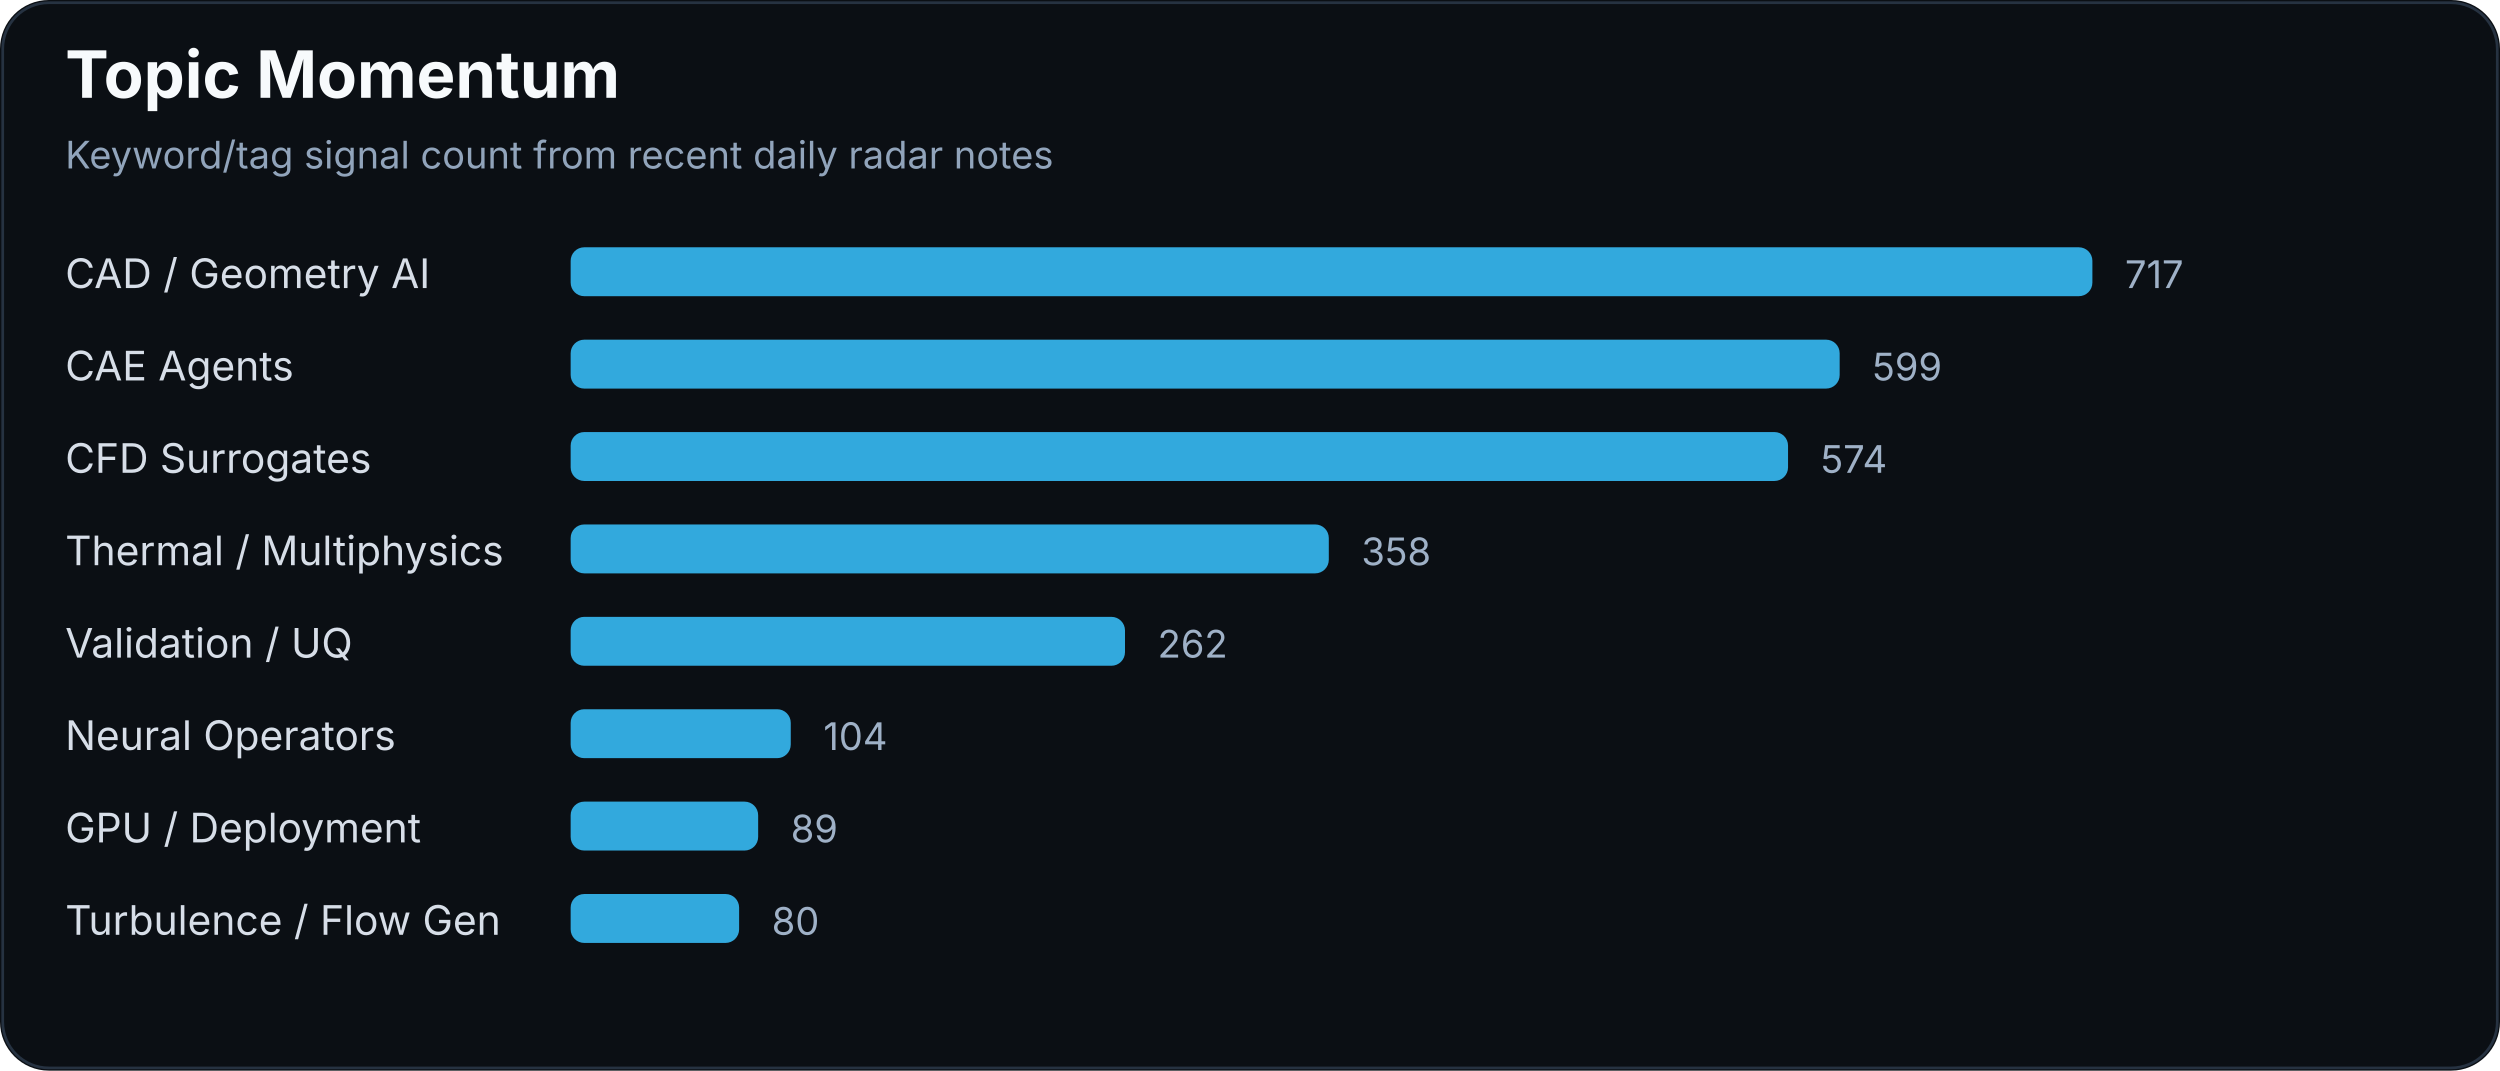
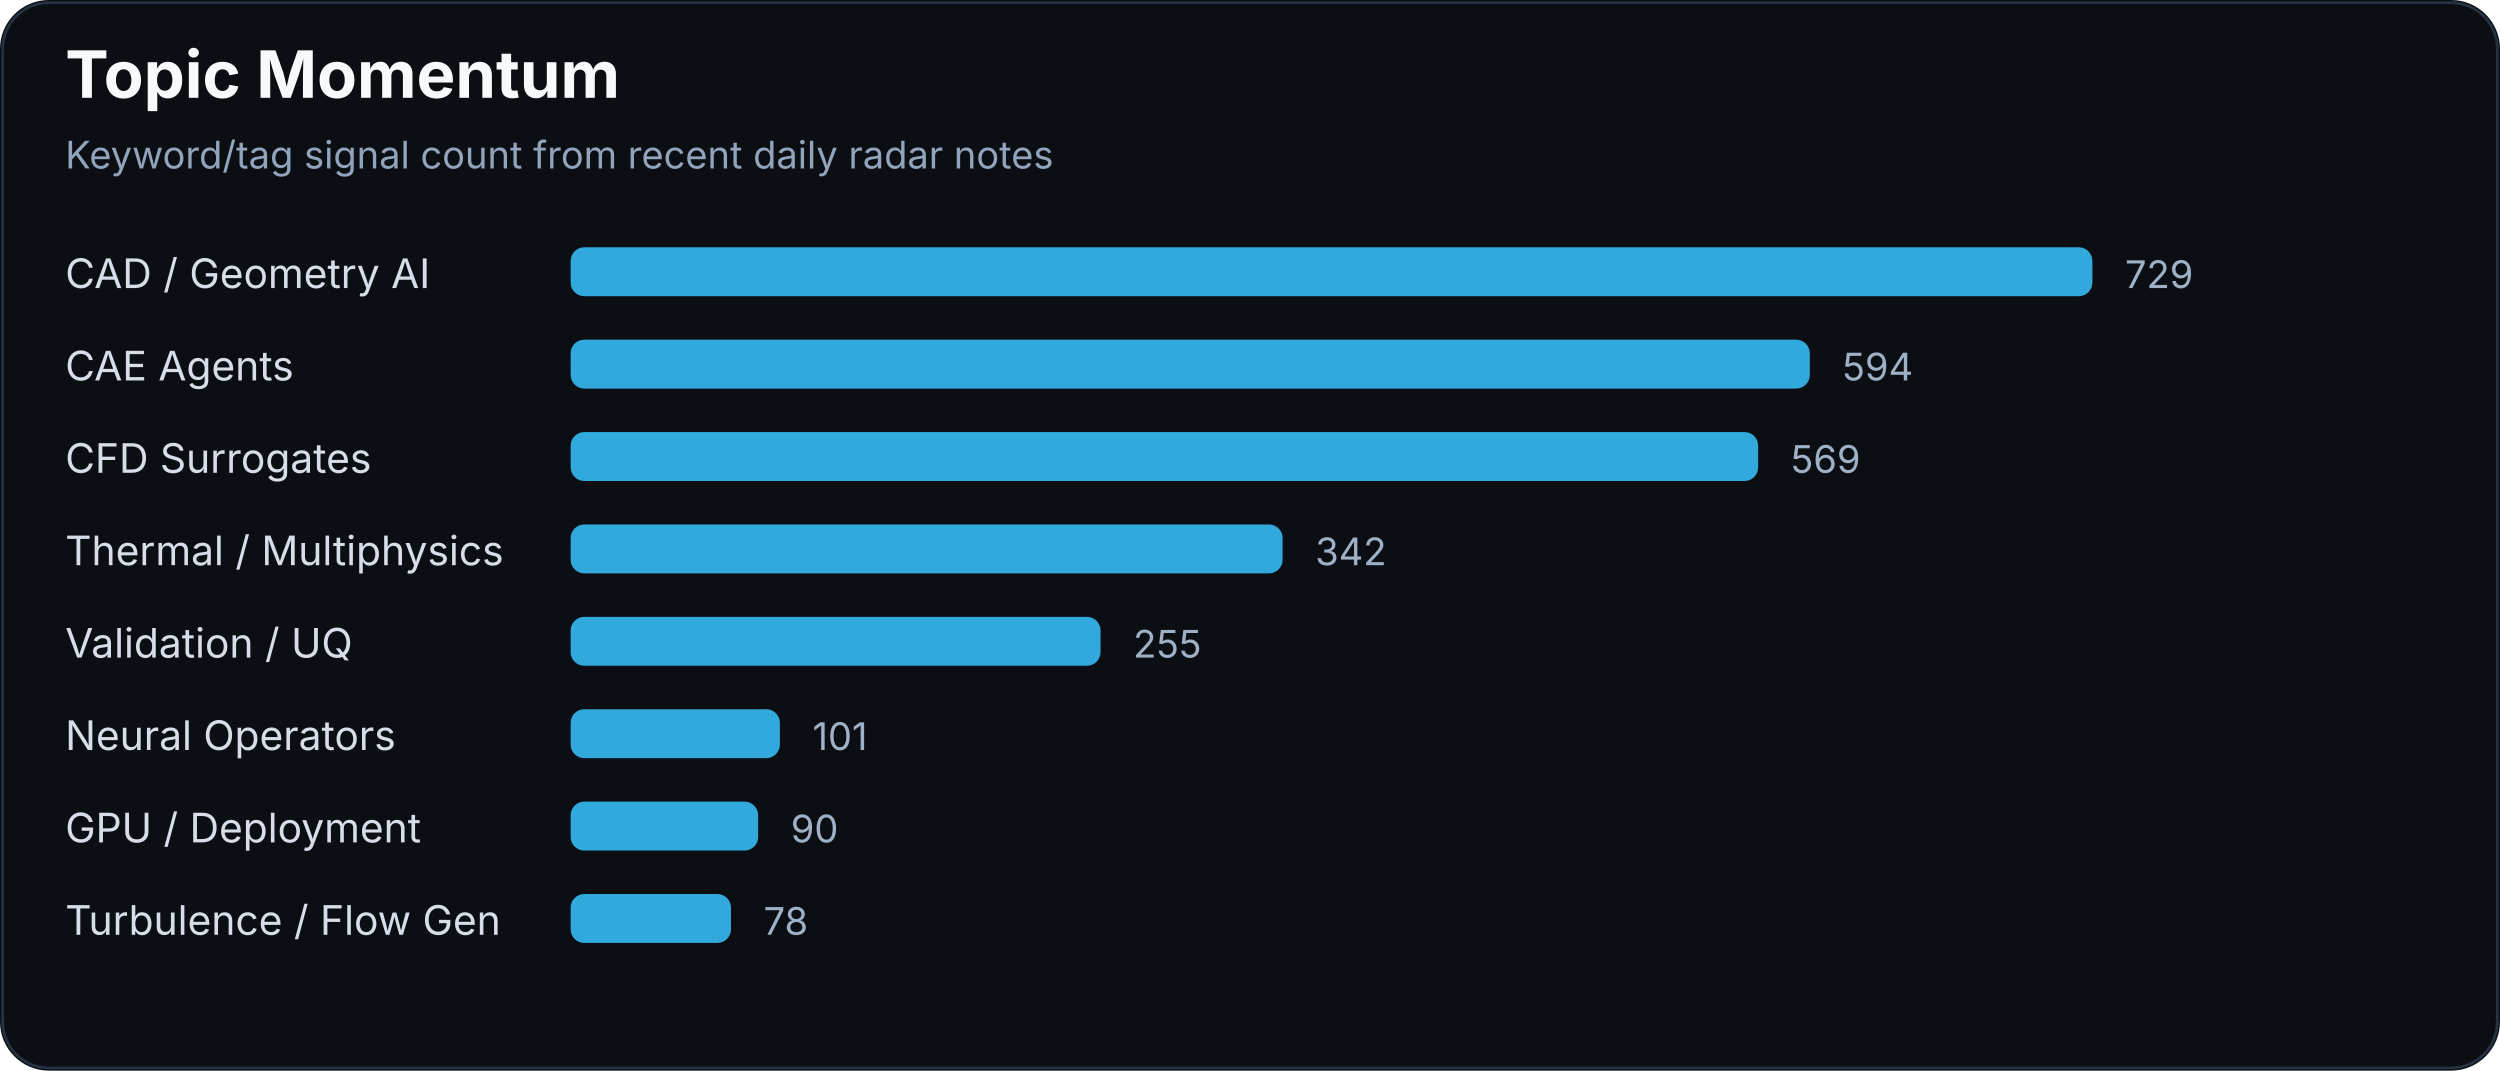
<svg xmlns="http://www.w3.org/2000/svg" width="920" height="394" viewBox="0 0 920 394">
  <rect width="100%" height="100%" rx="18" fill="#0b0f14" />
  <rect x="1" y="1" width="918" height="392" rx="17" fill="none" stroke="#263241" />
  <text x="24" y="36" font-size="24" font-family="Inter, ui-sans-serif, system-ui, -apple-system, Segoe UI, sans-serif" font-weight="700" fill="#f7fafc">Topic Momentum</text>
  <text x="24" y="62" font-size="14" font-family="Inter, ui-sans-serif, system-ui, -apple-system, Segoe UI, sans-serif" fill="#91a4bb">Keyword/tag signal count from recent daily radar notes</text>
  <g font-family="Inter, ui-sans-serif, system-ui, -apple-system, Segoe UI, sans-serif">
    <text x="24" y="106" font-size="15" fill="#d7dee8">CAD / Geometry AI</text>
    <rect x="210" y="91" width="560" height="18" rx="5" fill="#38bdf8" opacity="0.88" />
-     <text x="782" y="106" font-size="14" fill="#9fb1c7">717</text>
+     <text x="782" y="106" font-size="14" fill="#9fb1c7">729</text>
    <text x="24" y="140" font-size="15" fill="#d7dee8">CAE Agents</text>
-     <rect x="210" y="125" width="467" height="18" rx="5" fill="#38bdf8" opacity="0.88" />
-     <text x="689" y="140" font-size="14" fill="#9fb1c7">599</text>
+     <rect x="210" y="125" width="456" height="18" rx="5" fill="#38bdf8" opacity="0.88" />
+     <text x="678" y="140" font-size="14" fill="#9fb1c7">594</text>
    <text x="24" y="174" font-size="15" fill="#d7dee8">CFD Surrogates</text>
-     <rect x="210" y="159" width="448" height="18" rx="5" fill="#38bdf8" opacity="0.88" />
-     <text x="670" y="174" font-size="14" fill="#9fb1c7">574</text>
+     <rect x="210" y="159" width="437" height="18" rx="5" fill="#38bdf8" opacity="0.88" />
+     <text x="659" y="174" font-size="14" fill="#9fb1c7">569</text>
    <text x="24" y="208" font-size="15" fill="#d7dee8">Thermal / Multiphysics</text>
-     <rect x="210" y="193" width="279" height="18" rx="5" fill="#38bdf8" opacity="0.88" />
-     <text x="501" y="208" font-size="14" fill="#9fb1c7">358</text>
+     <rect x="210" y="193" width="262" height="18" rx="5" fill="#38bdf8" opacity="0.88" />
+     <text x="484" y="208" font-size="14" fill="#9fb1c7">342</text>
    <text x="24" y="242" font-size="15" fill="#d7dee8">Validation / UQ</text>
-     <rect x="210" y="227" width="204" height="18" rx="5" fill="#38bdf8" opacity="0.88" />
-     <text x="426" y="242" font-size="14" fill="#9fb1c7">262</text>
+     <rect x="210" y="227" width="195" height="18" rx="5" fill="#38bdf8" opacity="0.88" />
+     <text x="417" y="242" font-size="14" fill="#9fb1c7">255</text>
    <text x="24" y="276" font-size="15" fill="#d7dee8">Neural Operators</text>
-     <rect x="210" y="261" width="81" height="18" rx="5" fill="#38bdf8" opacity="0.88" />
-     <text x="303" y="276" font-size="14" fill="#9fb1c7">104</text>
+     <rect x="210" y="261" width="77" height="18" rx="5" fill="#38bdf8" opacity="0.88" />
+     <text x="299" y="276" font-size="14" fill="#9fb1c7">101</text>
    <text x="24" y="310" font-size="15" fill="#d7dee8">GPU / Deployment</text>
    <rect x="210" y="295" width="69" height="18" rx="5" fill="#38bdf8" opacity="0.88" />
-     <text x="291" y="310" font-size="14" fill="#9fb1c7">89</text>
+     <text x="291" y="310" font-size="14" fill="#9fb1c7">90</text>
    <text x="24" y="344" font-size="15" fill="#d7dee8">Turbulence / Flow Gen</text>
-     <rect x="210" y="329" width="62" height="18" rx="5" fill="#38bdf8" opacity="0.88" />
-     <text x="284" y="344" font-size="14" fill="#9fb1c7">80</text>
+     <rect x="210" y="329" width="59" height="18" rx="5" fill="#38bdf8" opacity="0.88" />
+     <text x="281" y="344" font-size="14" fill="#9fb1c7">78</text>
  </g>
</svg>
